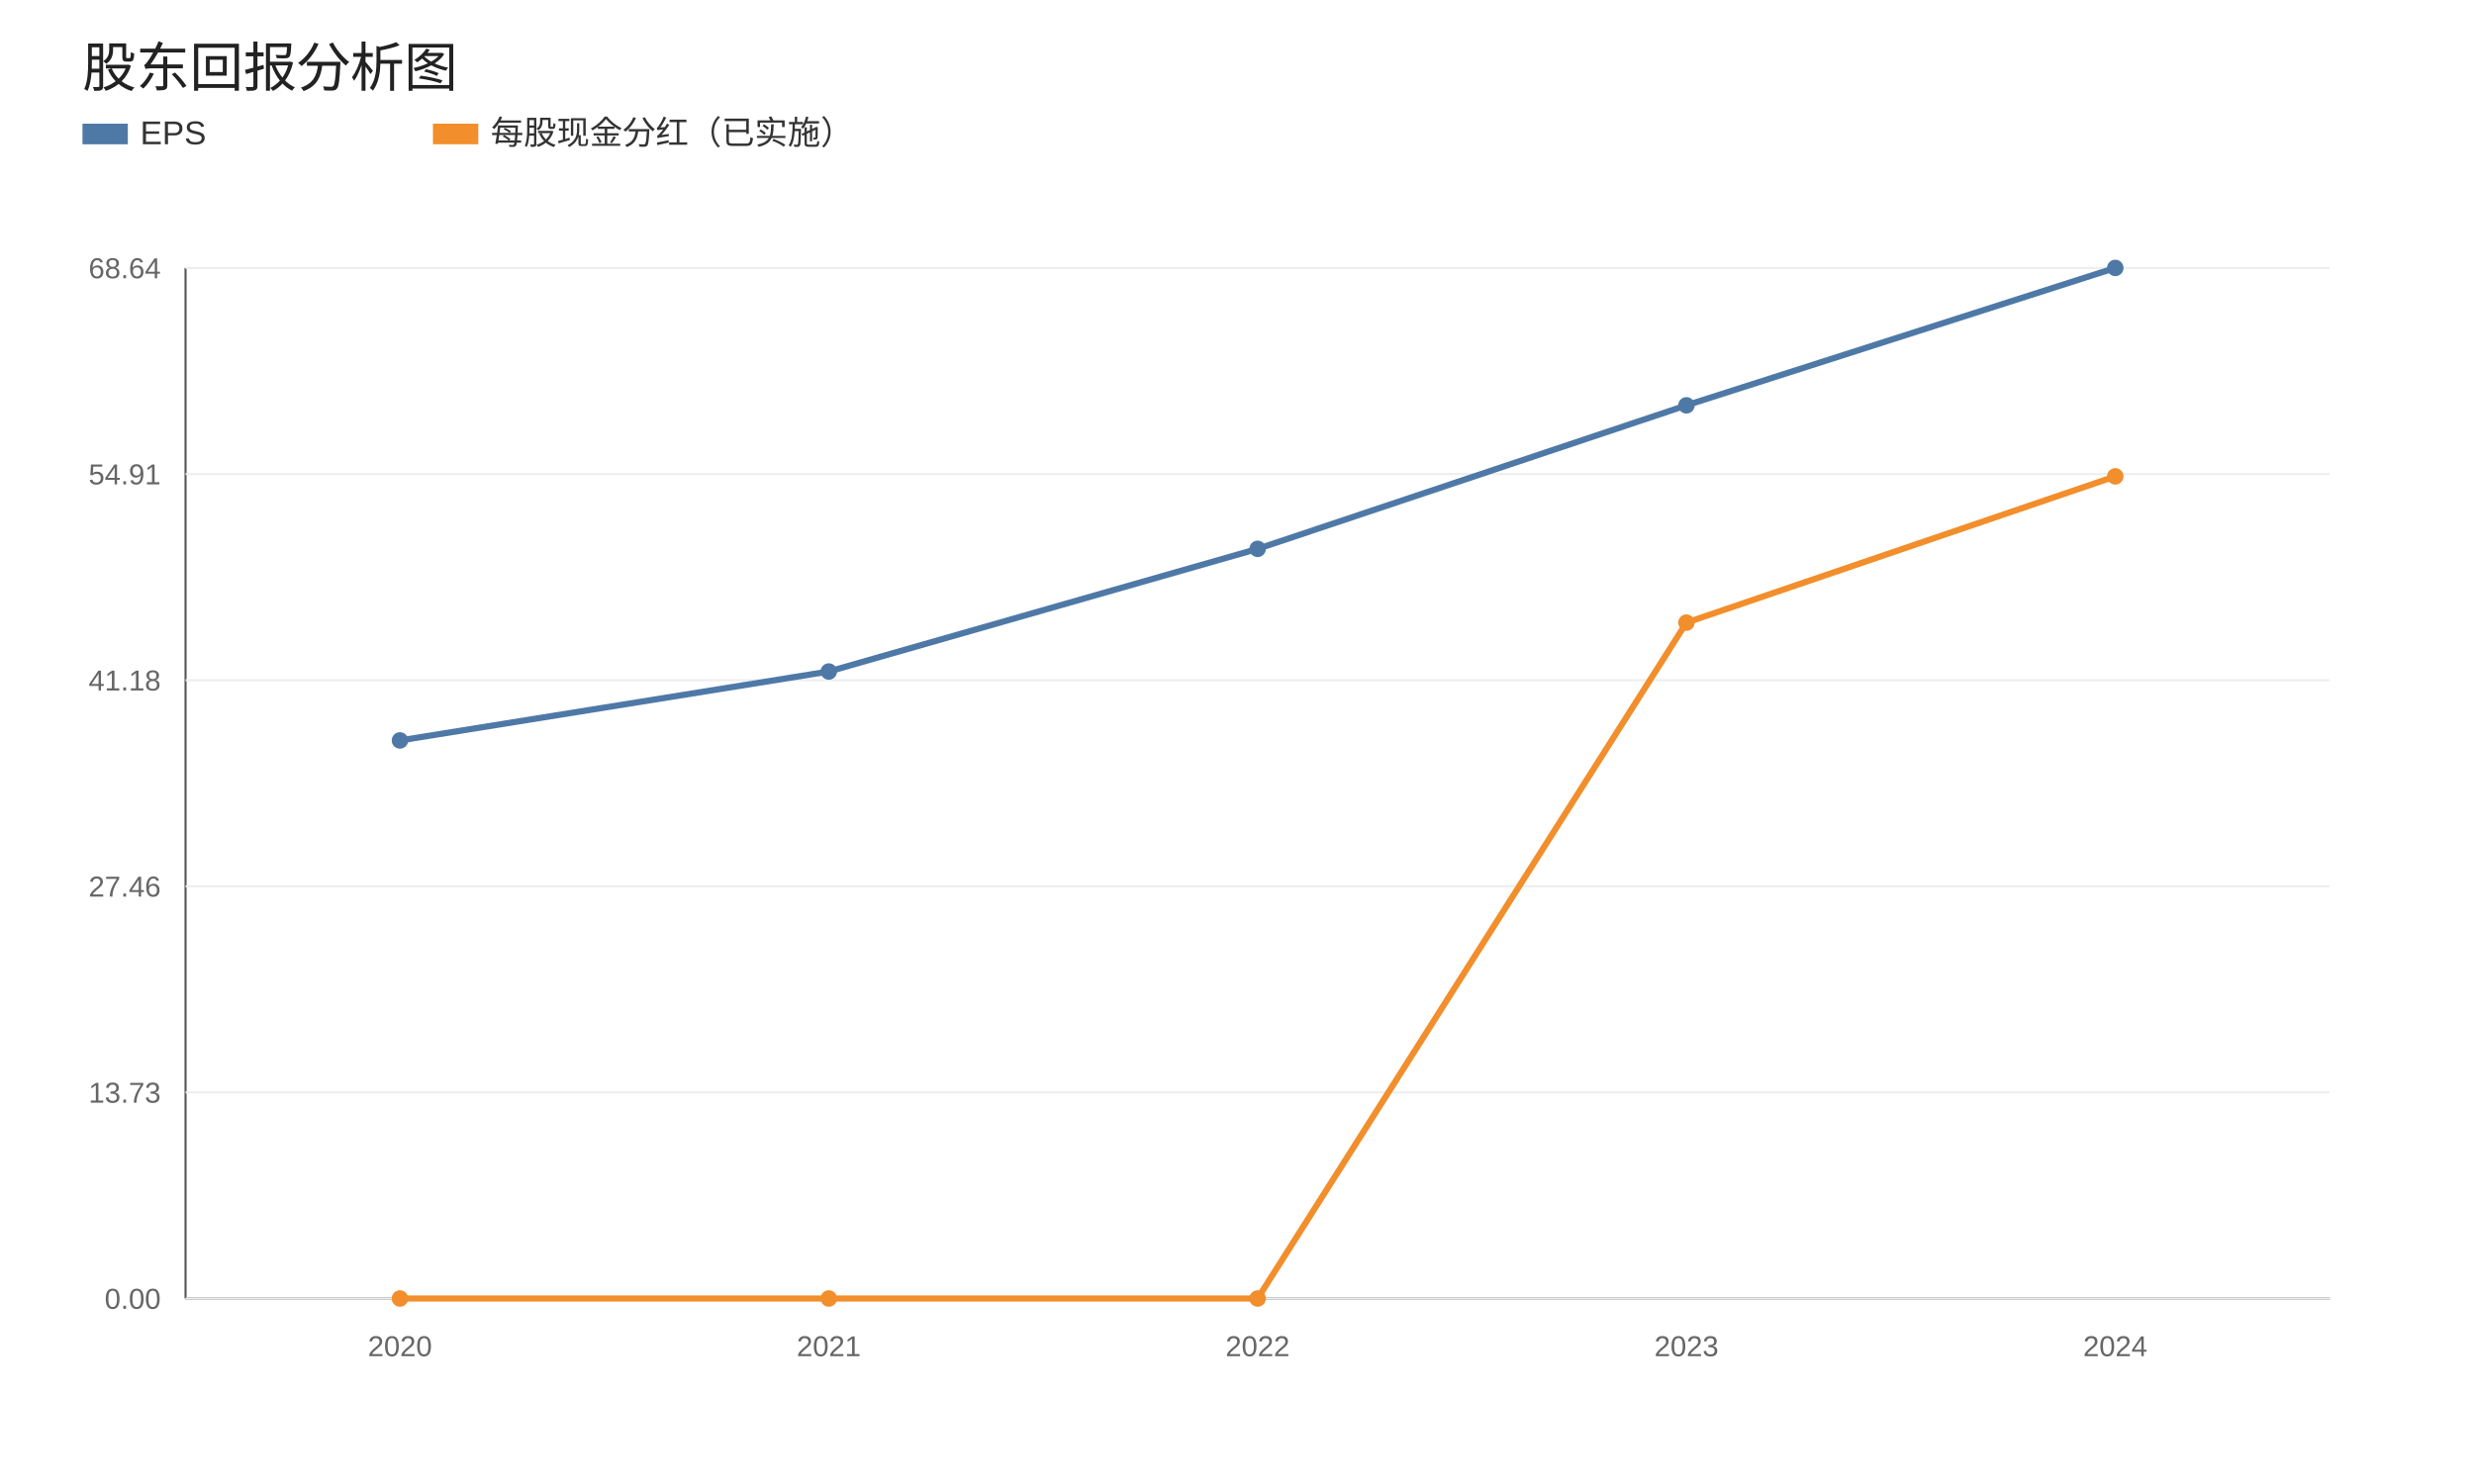
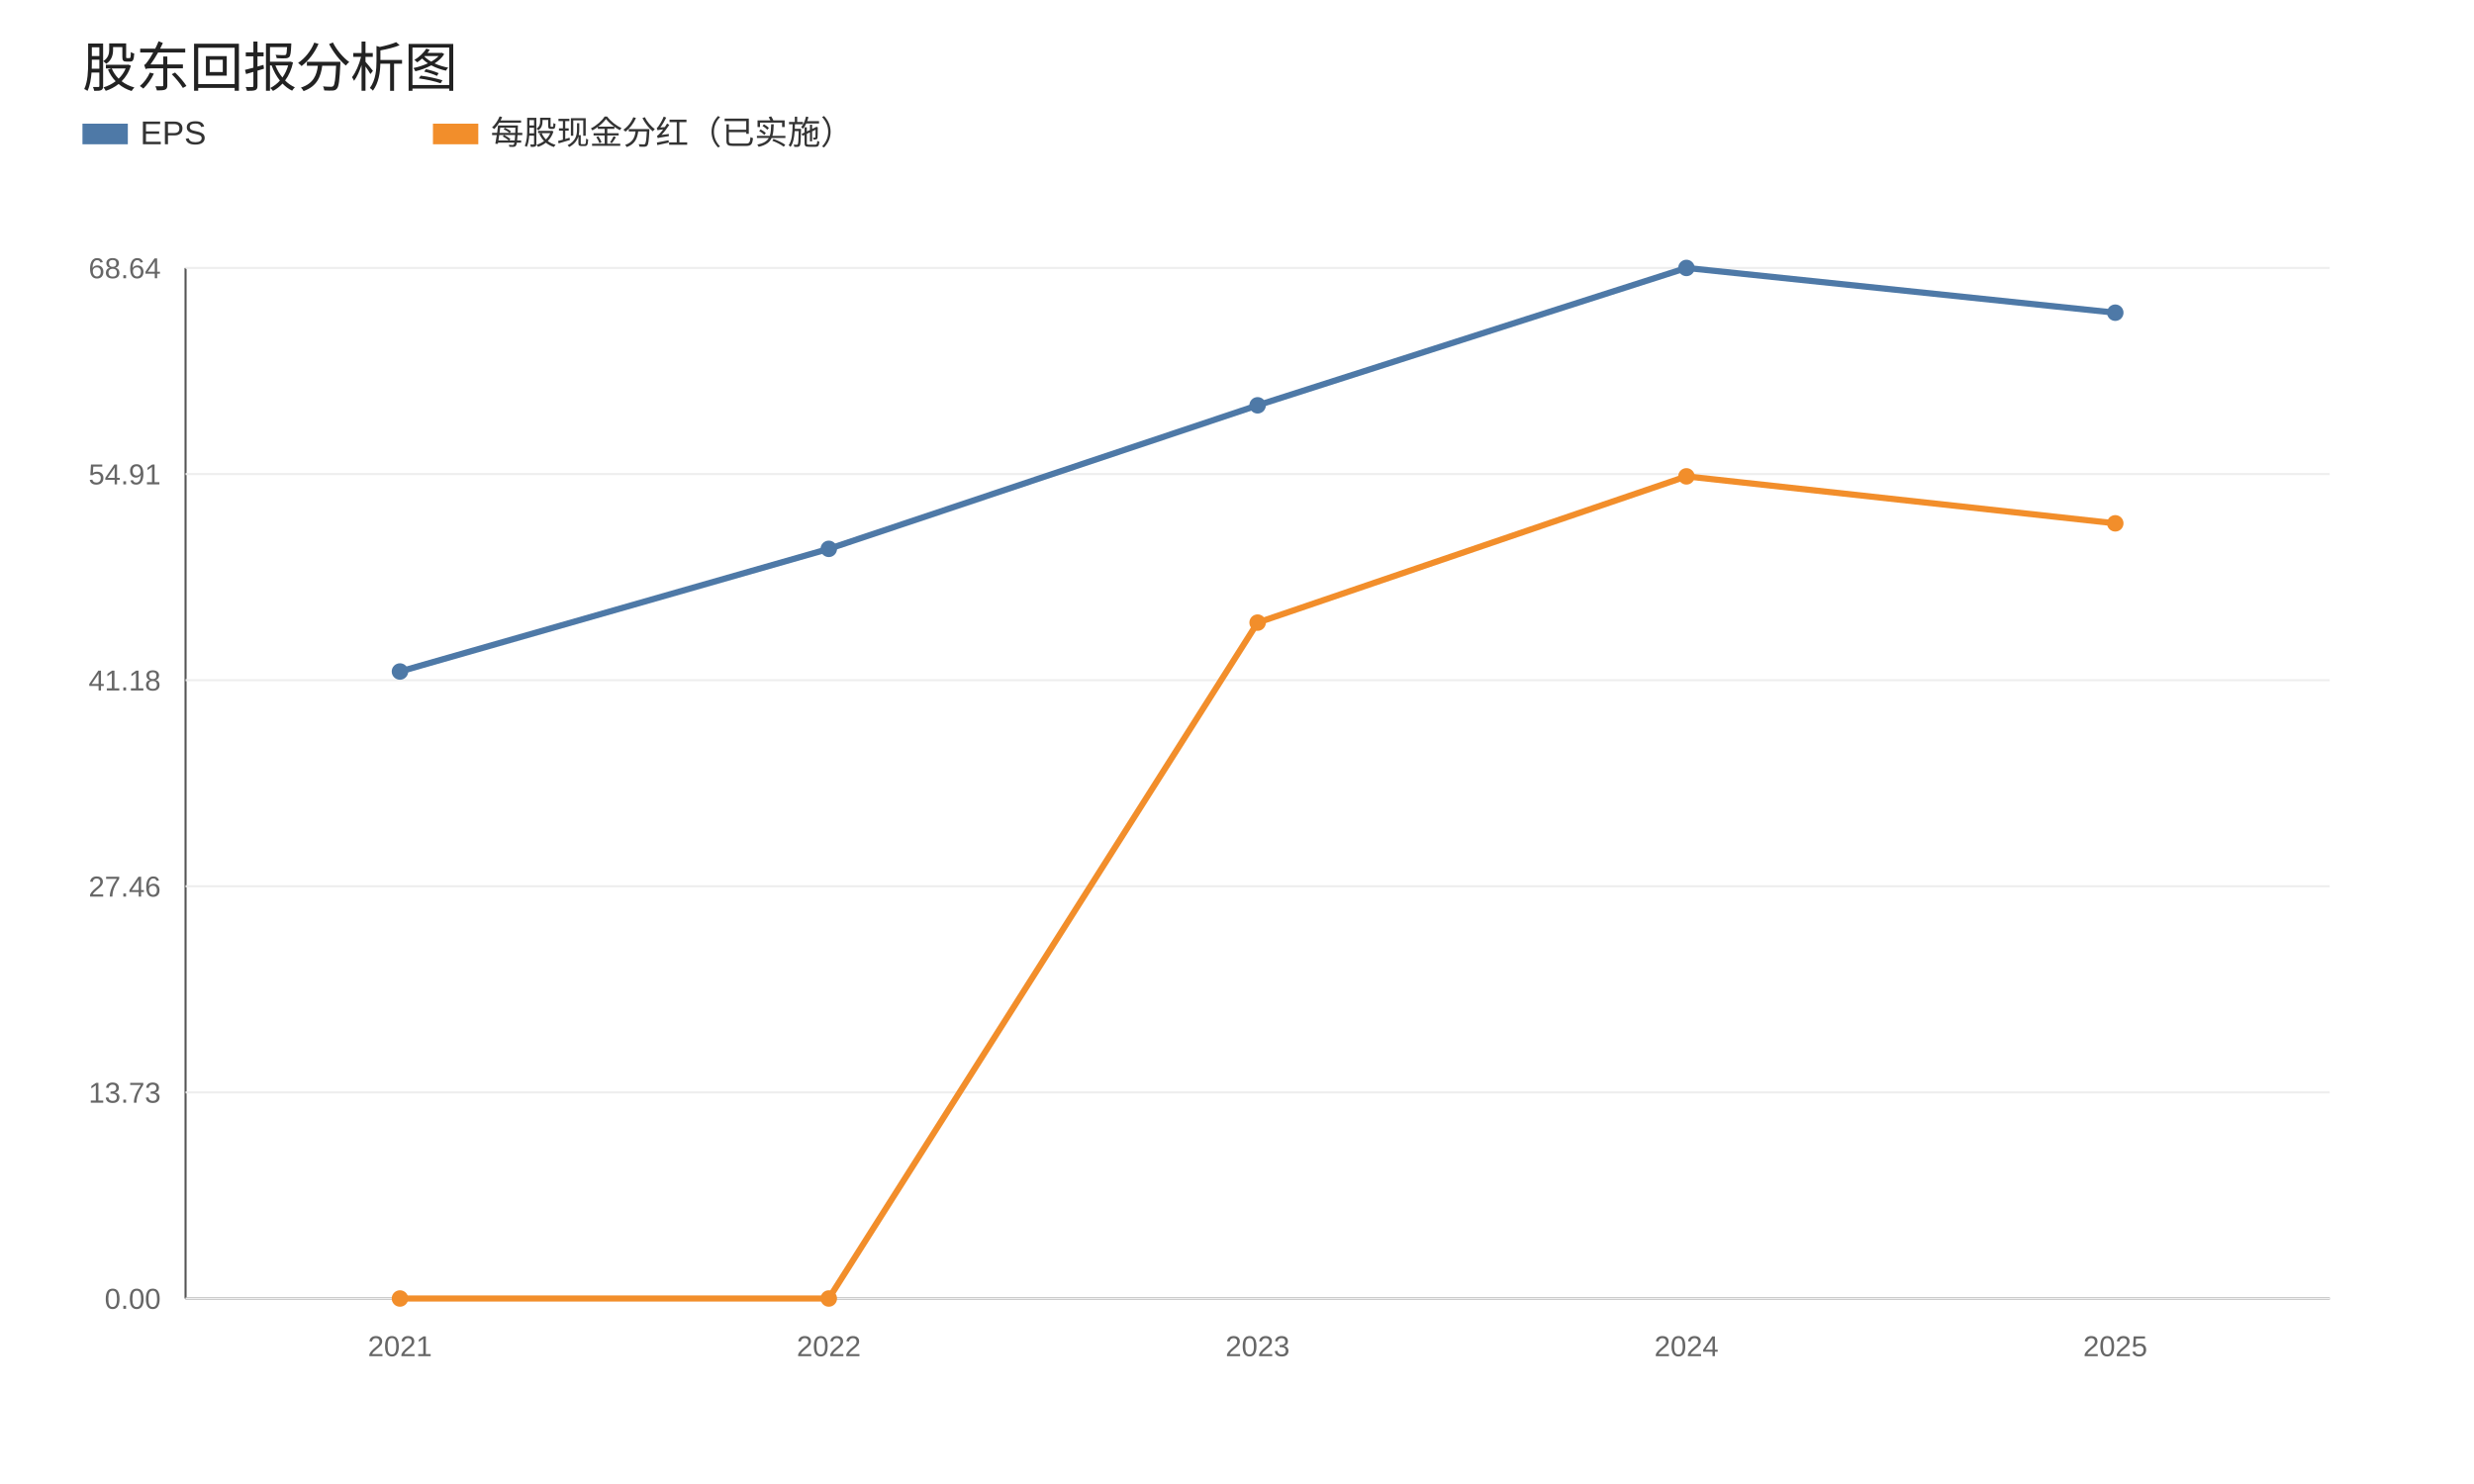
<svg xmlns="http://www.w3.org/2000/svg" width="1200" height="720" viewBox="0 0 1200 720">
  <rect x="0" y="0" width="100%" height="100%" fill="#ffffff" />
  <text x="40" y="42" font-size="26" font-family="Arial, PingFang SC, Microsoft YaHei, sans-serif" fill="#222">股东回报分析图</text>
  <rect x="40" y="60" width="22" height="10" fill="#4E79A7" />
  <text x="68" y="70" font-size="16" font-family="Arial, PingFang SC, Microsoft YaHei, sans-serif" fill="#333">EPS</text>
  <rect x="210" y="60" width="22" height="10" fill="#F28E2B" />
  <text x="238" y="70" font-size="16" font-family="Arial, PingFang SC, Microsoft YaHei, sans-serif" fill="#333">每股现金分红（已实施）</text>
  <line x1="90" y1="130" x2="90" y2="630" stroke="#555" stroke-width="1" />
  <line x1="90" y1="630.0" x2="1130" y2="630.0" stroke="#555" stroke-width="1" />
  <line x1="90" y1="630.0" x2="1130" y2="630.0" stroke="#eee" stroke-width="1" />
  <text x="78" y="635.0" text-anchor="end" font-size="14" font-family="Arial, PingFang SC, Microsoft YaHei, sans-serif" fill="#666">0.00</text>
  <line x1="90" y1="530.0" x2="1130" y2="530.0" stroke="#eee" stroke-width="1" />
  <text x="78" y="535.0" text-anchor="end" font-size="14" font-family="Arial, PingFang SC, Microsoft YaHei, sans-serif" fill="#666">13.73</text>
  <line x1="90" y1="430.0" x2="1130" y2="430.0" stroke="#eee" stroke-width="1" />
  <text x="78" y="435.0" text-anchor="end" font-size="14" font-family="Arial, PingFang SC, Microsoft YaHei, sans-serif" fill="#666">27.46</text>
  <line x1="90" y1="330" x2="1130" y2="330" stroke="#eee" stroke-width="1" />
  <text x="78" y="335" text-anchor="end" font-size="14" font-family="Arial, PingFang SC, Microsoft YaHei, sans-serif" fill="#666">41.18</text>
  <line x1="90" y1="230.0" x2="1130" y2="230.0" stroke="#eee" stroke-width="1" />
  <text x="78" y="235.0" text-anchor="end" font-size="14" font-family="Arial, PingFang SC, Microsoft YaHei, sans-serif" fill="#666">54.91</text>
  <line x1="90" y1="130.0" x2="1130" y2="130.0" stroke="#eee" stroke-width="1" />
  <text x="78" y="135.0" text-anchor="end" font-size="14" font-family="Arial, PingFang SC, Microsoft YaHei, sans-serif" fill="#666">68.64</text>
-   <text x="194.0" y="658" text-anchor="middle" font-size="14" font-family="Arial, PingFang SC, Microsoft YaHei, sans-serif" fill="#666">2020</text>
-   <text x="402.0" y="658" text-anchor="middle" font-size="14" font-family="Arial, PingFang SC, Microsoft YaHei, sans-serif" fill="#666">2021</text>
-   <text x="610.0" y="658" text-anchor="middle" font-size="14" font-family="Arial, PingFang SC, Microsoft YaHei, sans-serif" fill="#666">2022</text>
-   <text x="818.0" y="658" text-anchor="middle" font-size="14" font-family="Arial, PingFang SC, Microsoft YaHei, sans-serif" fill="#666">2023</text>
-   <text x="1026.0" y="658" text-anchor="middle" font-size="14" font-family="Arial, PingFang SC, Microsoft YaHei, sans-serif" fill="#666">2024</text>
-   <polyline fill="none" stroke="#4E79A7" stroke-width="3" points="194.00,359.24 402.00,325.80 610.00,266.29 818.00,196.65 1026.00,130.00" />
-   <circle cx="194.00" cy="359.24" r="4" fill="#4E79A7" />
-   <circle cx="402.00" cy="325.80" r="4" fill="#4E79A7" />
-   <circle cx="610.00" cy="266.29" r="4" fill="#4E79A7" />
-   <circle cx="818.00" cy="196.65" r="4" fill="#4E79A7" />
-   <circle cx="1026.00" cy="130.00" r="4" fill="#4E79A7" />
-   <polyline fill="none" stroke="#F28E2B" stroke-width="3" points="194.00,630.00 402.00,630.00 610.00,630.00 818.00,302.08 1026.00,231.12" />
+   <text x="194.0" y="658" text-anchor="middle" font-size="14" font-family="Arial, PingFang SC, Microsoft YaHei, sans-serif" fill="#666">2021</text>
+   <text x="402.0" y="658" text-anchor="middle" font-size="14" font-family="Arial, PingFang SC, Microsoft YaHei, sans-serif" fill="#666">2022</text>
+   <text x="610.0" y="658" text-anchor="middle" font-size="14" font-family="Arial, PingFang SC, Microsoft YaHei, sans-serif" fill="#666">2023</text>
+   <text x="818.0" y="658" text-anchor="middle" font-size="14" font-family="Arial, PingFang SC, Microsoft YaHei, sans-serif" fill="#666">2024</text>
+   <text x="1026.0" y="658" text-anchor="middle" font-size="14" font-family="Arial, PingFang SC, Microsoft YaHei, sans-serif" fill="#666">2025</text>
+   <polyline fill="none" stroke="#4E79A7" stroke-width="3" points="194.00,325.80 402.00,266.29 610.00,196.65 818.00,130.00 1026.00,151.71" />
+   <circle cx="194.00" cy="325.80" r="4" fill="#4E79A7" />
+   <circle cx="402.00" cy="266.29" r="4" fill="#4E79A7" />
+   <circle cx="610.00" cy="196.65" r="4" fill="#4E79A7" />
+   <circle cx="818.00" cy="130.00" r="4" fill="#4E79A7" />
+   <circle cx="1026.00" cy="151.71" r="4" fill="#4E79A7" />
+   <polyline fill="none" stroke="#F28E2B" stroke-width="3" points="194.00,630.00 402.00,630.00 610.00,302.08 818.00,231.12 1026.00,253.91" />
  <circle cx="194.00" cy="630.00" r="4" fill="#F28E2B" />
  <circle cx="402.00" cy="630.00" r="4" fill="#F28E2B" />
-   <circle cx="610.00" cy="630.00" r="4" fill="#F28E2B" />
-   <circle cx="818.00" cy="302.08" r="4" fill="#F28E2B" />
-   <circle cx="1026.00" cy="231.12" r="4" fill="#F28E2B" />
+   <circle cx="610.00" cy="302.08" r="4" fill="#F28E2B" />
+   <circle cx="818.00" cy="231.12" r="4" fill="#F28E2B" />
+   <circle cx="1026.00" cy="253.91" r="4" fill="#F28E2B" />
</svg>
